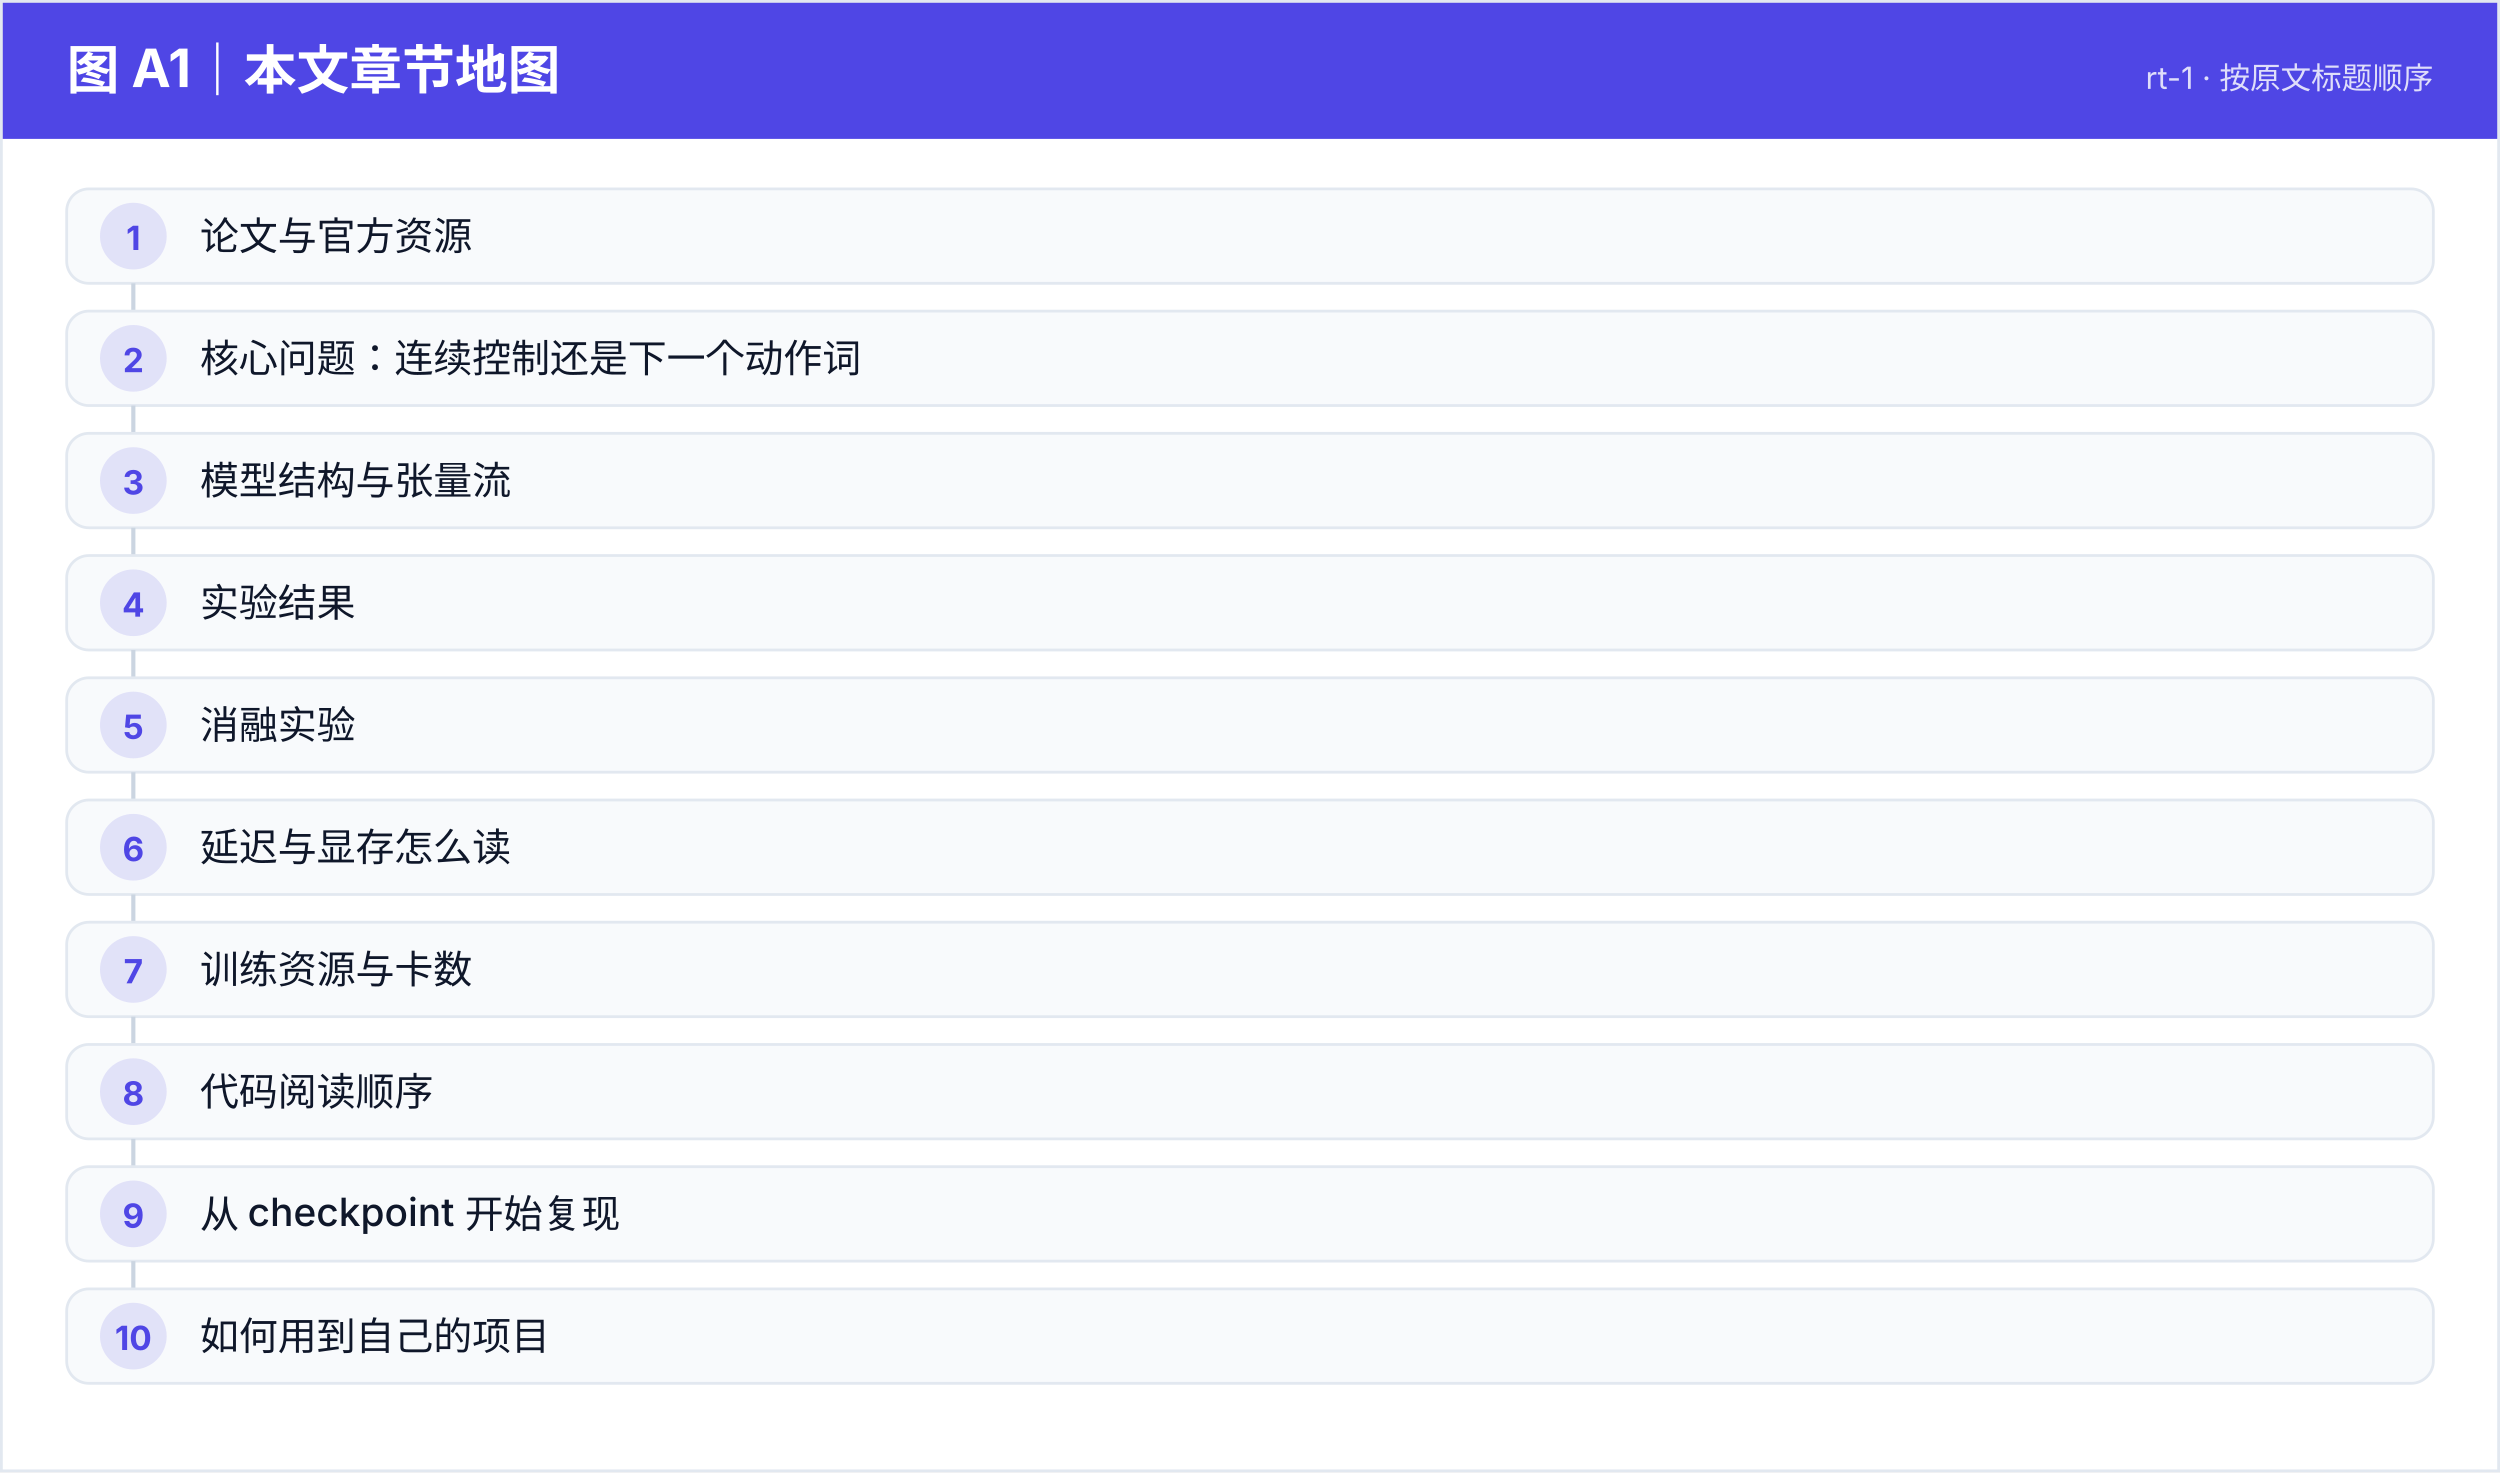
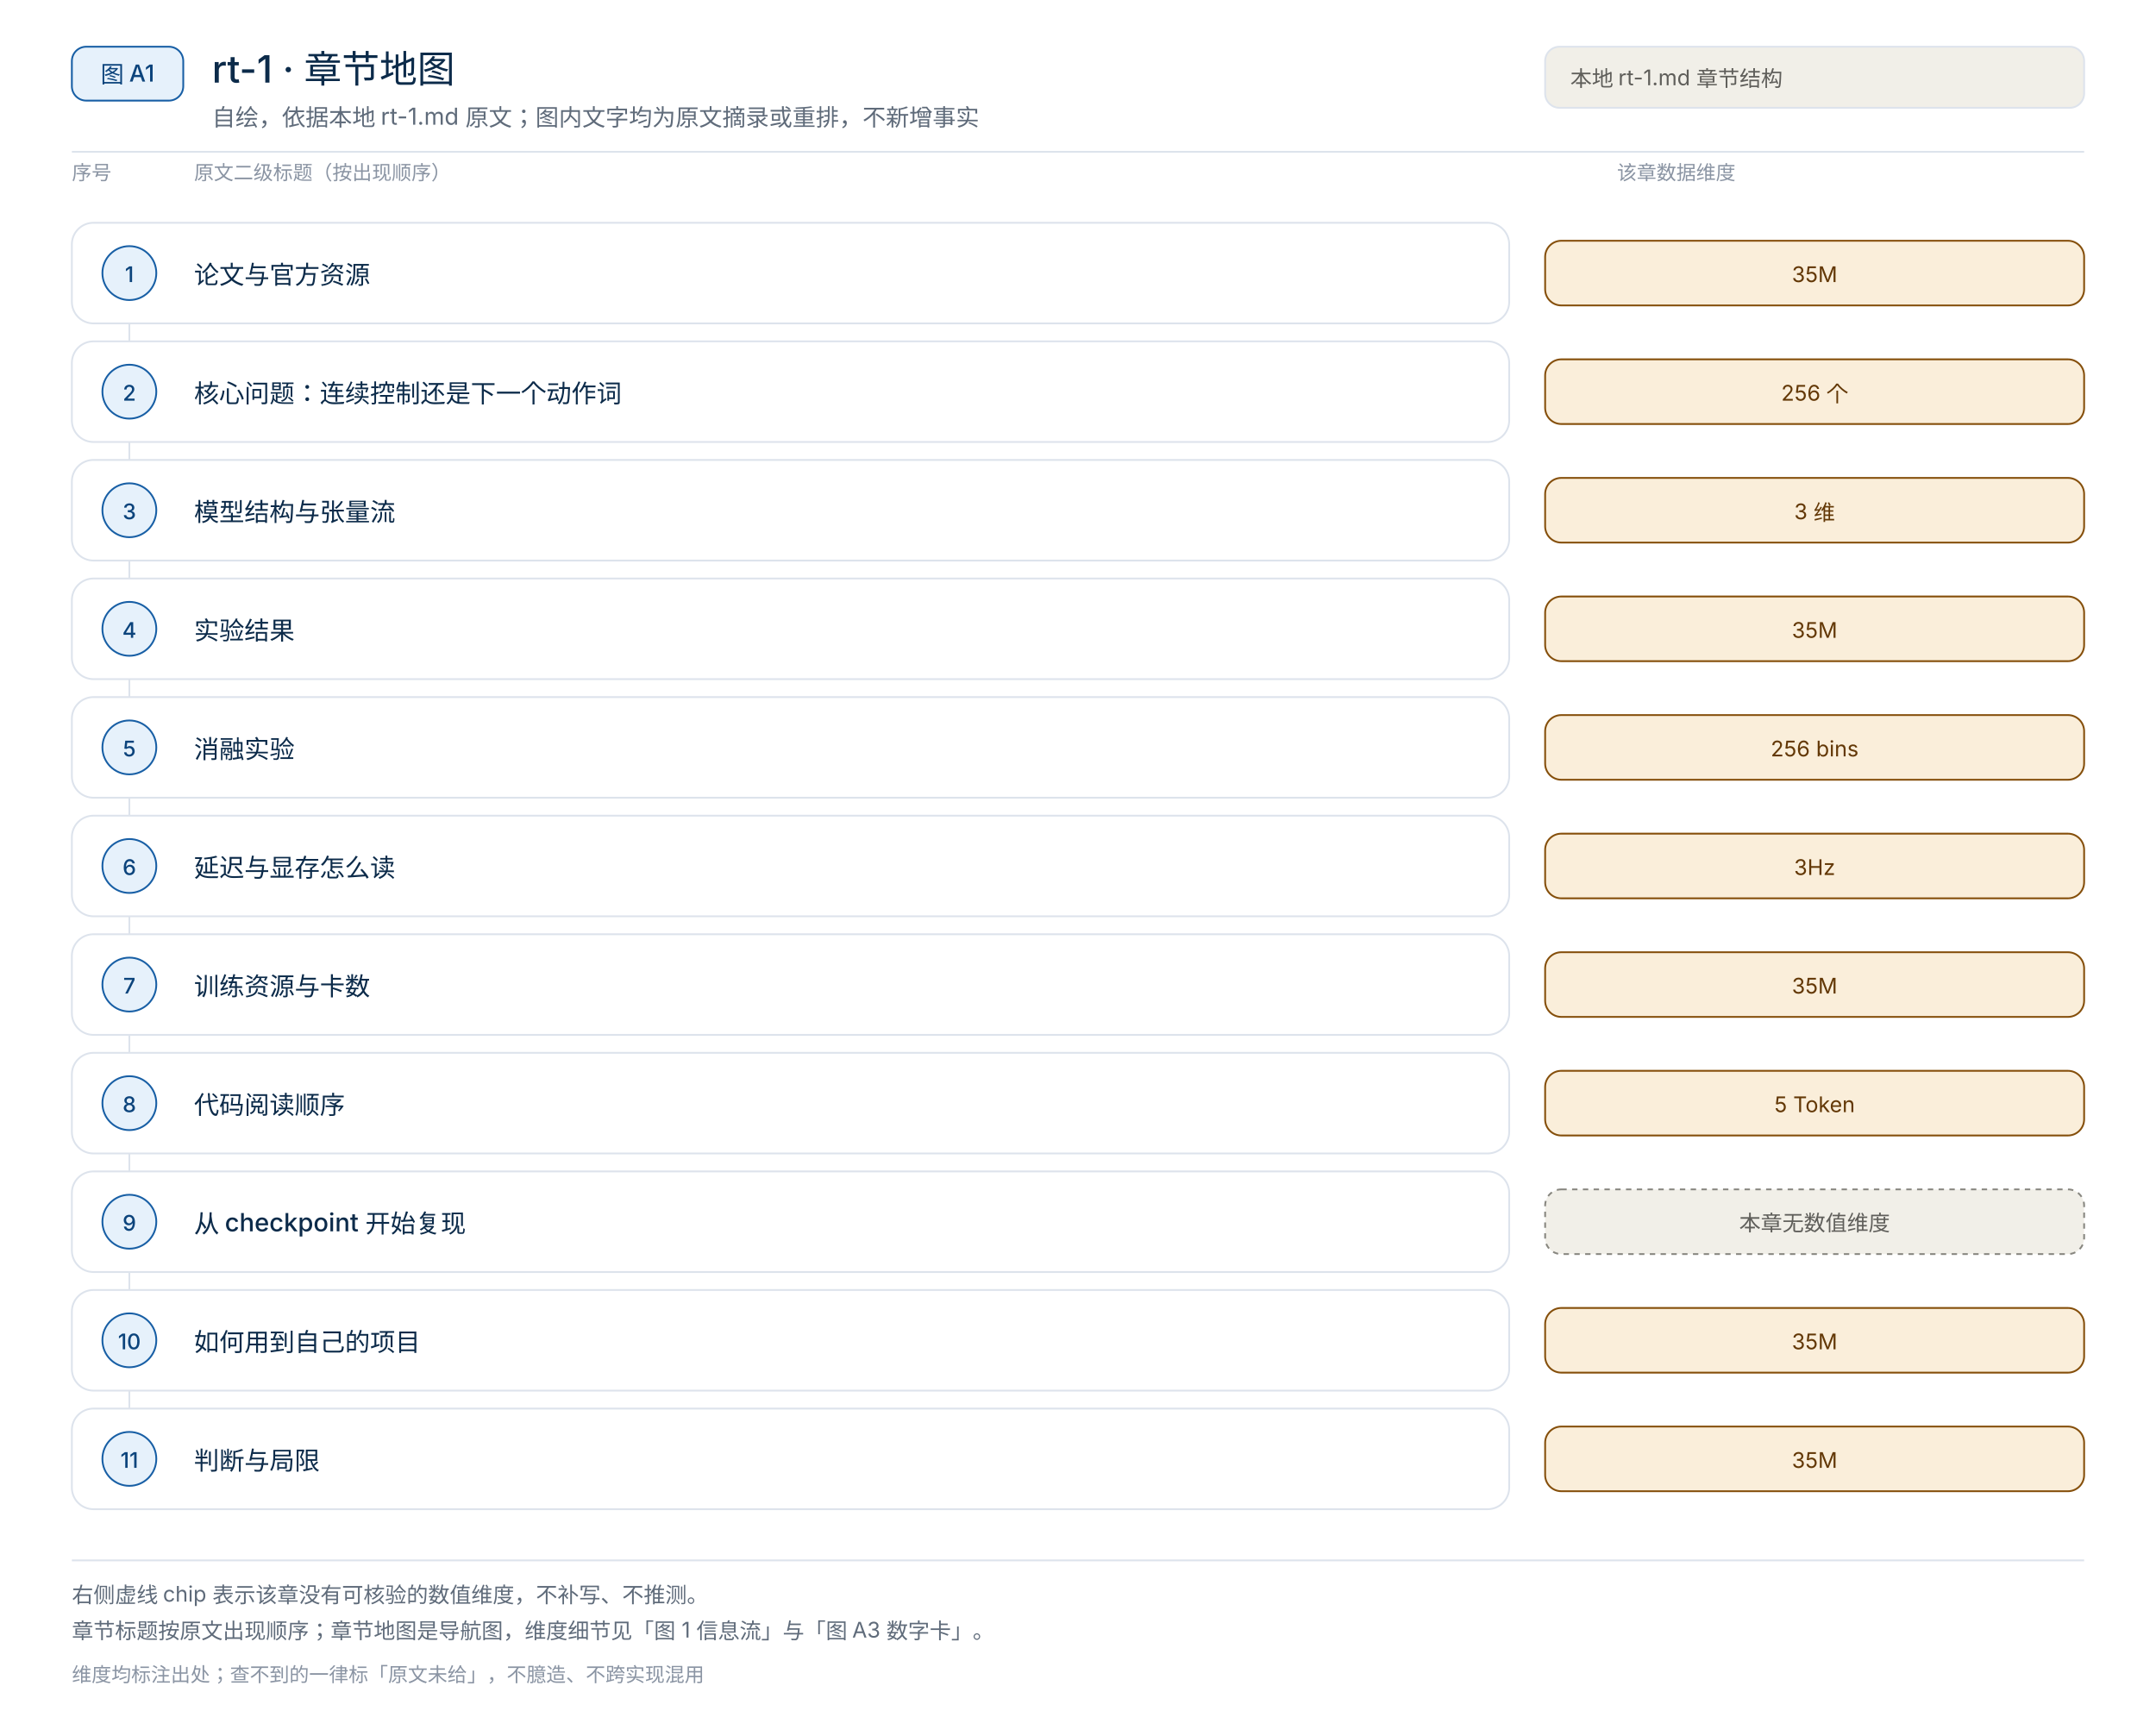
- <svg xmlns="http://www.w3.org/2000/svg" viewBox="0 0 900 530" width="900" height="530" font-family="PingFang SC, -apple-system, BlinkMacSystemFont, Microsoft YaHei, sans-serif">
-   <rect width="900" height="530" fill="#ffffff" />
-   <rect x="0" y="0" width="900" height="50" fill="#4f46e5" />
-   <text x="24" y="32" font-size="19" fill="#ffffff" font-weight="700" text-anchor="start">图 A1｜本文章节地图</text>
-   <text x="876" y="32" font-size="11" fill="#ffffff" font-weight="400" text-anchor="end" opacity="0.82">rt-1 · 按原文标题顺序</text>
-   <rect x="24" y="68" width="852" height="34" rx="8" fill="#f8fafc" stroke="#e2e8f0" />
-   <circle cx="48" cy="85" r="12" fill="#4f46e5" opacity="0.14" />
-   <text x="48" y="90" font-size="12" fill="#4f46e5" font-weight="700" text-anchor="middle">1</text>
-   <text x="72" y="90" font-size="14" fill="#0f172a" font-weight="500" text-anchor="start">论文与官方资源</text>
-   <path d="M48 102 L48 112" stroke="#cbd5e1" stroke-width="1.5" />
-   <rect x="24" y="112" width="852" height="34" rx="8" fill="#f8fafc" stroke="#e2e8f0" />
-   <circle cx="48" cy="129" r="12" fill="#4f46e5" opacity="0.14" />
-   <text x="48" y="134" font-size="12" fill="#4f46e5" font-weight="700" text-anchor="middle">2</text>
-   <text x="72" y="134" font-size="14" fill="#0f172a" font-weight="500" text-anchor="start">核心问题：连续控制还是下一个动作词</text>
-   <path d="M48 146 L48 156" stroke="#cbd5e1" stroke-width="1.5" />
-   <rect x="24" y="156" width="852" height="34" rx="8" fill="#f8fafc" stroke="#e2e8f0" />
-   <circle cx="48" cy="173" r="12" fill="#4f46e5" opacity="0.14" />
-   <text x="48" y="178" font-size="12" fill="#4f46e5" font-weight="700" text-anchor="middle">3</text>
-   <text x="72" y="178" font-size="14" fill="#0f172a" font-weight="500" text-anchor="start">模型结构与张量流</text>
-   <path d="M48 190 L48 200" stroke="#cbd5e1" stroke-width="1.5" />
-   <rect x="24" y="200" width="852" height="34" rx="8" fill="#f8fafc" stroke="#e2e8f0" />
-   <circle cx="48" cy="217" r="12" fill="#4f46e5" opacity="0.14" />
-   <text x="48" y="222" font-size="12" fill="#4f46e5" font-weight="700" text-anchor="middle">4</text>
-   <text x="72" y="222" font-size="14" fill="#0f172a" font-weight="500" text-anchor="start">实验结果</text>
-   <path d="M48 234 L48 244" stroke="#cbd5e1" stroke-width="1.5" />
-   <rect x="24" y="244" width="852" height="34" rx="8" fill="#f8fafc" stroke="#e2e8f0" />
-   <circle cx="48" cy="261" r="12" fill="#4f46e5" opacity="0.14" />
-   <text x="48" y="266" font-size="12" fill="#4f46e5" font-weight="700" text-anchor="middle">5</text>
-   <text x="72" y="266" font-size="14" fill="#0f172a" font-weight="500" text-anchor="start">消融实验</text>
-   <path d="M48 278 L48 288" stroke="#cbd5e1" stroke-width="1.5" />
-   <rect x="24" y="288" width="852" height="34" rx="8" fill="#f8fafc" stroke="#e2e8f0" />
-   <circle cx="48" cy="305" r="12" fill="#4f46e5" opacity="0.14" />
-   <text x="48" y="310" font-size="12" fill="#4f46e5" font-weight="700" text-anchor="middle">6</text>
-   <text x="72" y="310" font-size="14" fill="#0f172a" font-weight="500" text-anchor="start">延迟与显存怎么读</text>
-   <path d="M48 322 L48 332" stroke="#cbd5e1" stroke-width="1.5" />
-   <rect x="24" y="332" width="852" height="34" rx="8" fill="#f8fafc" stroke="#e2e8f0" />
-   <circle cx="48" cy="349" r="12" fill="#4f46e5" opacity="0.14" />
-   <text x="48" y="354" font-size="12" fill="#4f46e5" font-weight="700" text-anchor="middle">7</text>
-   <text x="72" y="354" font-size="14" fill="#0f172a" font-weight="500" text-anchor="start">训练资源与卡数</text>
-   <path d="M48 366 L48 376" stroke="#cbd5e1" stroke-width="1.5" />
-   <rect x="24" y="376" width="852" height="34" rx="8" fill="#f8fafc" stroke="#e2e8f0" />
-   <circle cx="48" cy="393" r="12" fill="#4f46e5" opacity="0.14" />
-   <text x="48" y="398" font-size="12" fill="#4f46e5" font-weight="700" text-anchor="middle">8</text>
-   <text x="72" y="398" font-size="14" fill="#0f172a" font-weight="500" text-anchor="start">代码阅读顺序</text>
-   <path d="M48 410 L48 420" stroke="#cbd5e1" stroke-width="1.5" />
-   <rect x="24" y="420" width="852" height="34" rx="8" fill="#f8fafc" stroke="#e2e8f0" />
-   <circle cx="48" cy="437" r="12" fill="#4f46e5" opacity="0.14" />
-   <text x="48" y="442" font-size="12" fill="#4f46e5" font-weight="700" text-anchor="middle">9</text>
-   <text x="72" y="442" font-size="14" fill="#0f172a" font-weight="500" text-anchor="start">从 checkpoint 开始复现</text>
-   <path d="M48 454 L48 464" stroke="#cbd5e1" stroke-width="1.5" />
-   <rect x="24" y="464" width="852" height="34" rx="8" fill="#f8fafc" stroke="#e2e8f0" />
-   <circle cx="48" cy="481" r="12" fill="#4f46e5" opacity="0.14" />
-   <text x="48" y="486" font-size="12" fill="#4f46e5" font-weight="700" text-anchor="middle">10</text>
-   <text x="72" y="486" font-size="14" fill="#0f172a" font-weight="500" text-anchor="start">如何用到自己的项目</text>
-   <rect x="0.5" y="0.5" width="899" height="529" fill="none" stroke="#e2e8f0" />
+ <svg xmlns="http://www.w3.org/2000/svg" width="1200" height="966" viewBox="0 0 1200 966" role="img">
+   <defs>
+     <marker id="arrow" viewBox="0 0 10 10" refX="8" refY="5" markerWidth="6" markerHeight="6" orient="auto-start-reverse">
+       <path d="M2 1L8 5L2 9" fill="none" stroke="#185FA5" stroke-width="1.6" stroke-linecap="round" stroke-linejoin="round" />
+     </marker>
+   </defs>
+   <rect x="0" y="0" width="1200" height="966" rx="0" fill="#FFFFFF" stroke="#FFFFFF" stroke-width="1" />
+   <text x="118" y="46" font-family="-apple-system,BlinkMacSystemFont,'PingFang SC','Microsoft YaHei',sans-serif" font-size="21" font-weight="500" fill="#0C2B4A" text-anchor="start">rt-1 · 章节地图</text>
+   <text x="118" y="70" font-family="-apple-system,BlinkMacSystemFont,'PingFang SC','Microsoft YaHei',sans-serif" font-size="13" font-weight="400" fill="#5F6B7A" text-anchor="start">自绘，依据本地 rt-1.md 原文；图内文字均为原文摘录或重排，不新增事实</text>
+   <rect x="40" y="84" width="1120" height="1" rx="0" fill="#DDE3EC" stroke="#DDE3EC" stroke-width="0" />
+   <rect x="860" y="26" width="300" height="34" rx="8" fill="#F1EFE8" stroke="#DDE3EC" stroke-width="1" />
+   <text x="874" y="48" font-family="-apple-system,BlinkMacSystemFont,'PingFang SC','Microsoft YaHei',sans-serif" font-size="12" font-weight="400" fill="#5F5E5A" text-anchor="start">本地 rt-1.md 章节结构</text>
+   <rect x="40" y="26" width="62" height="30" rx="8" fill="#E6F1FB" stroke="#185FA5" stroke-width="1" />
+   <text x="71" y="46" font-family="-apple-system,BlinkMacSystemFont,'PingFang SC','Microsoft YaHei',sans-serif" font-size="13" font-weight="500" fill="#0C447C" text-anchor="middle">图 A1</text>
+   <text x="40" y="100" font-family="-apple-system,BlinkMacSystemFont,'PingFang SC','Microsoft YaHei',sans-serif" font-size="11" font-weight="400" fill="#8A94A3" text-anchor="start">序号</text>
+   <text x="108" y="100" font-family="-apple-system,BlinkMacSystemFont,'PingFang SC','Microsoft YaHei',sans-serif" font-size="11" font-weight="400" fill="#8A94A3" text-anchor="start">原文二级标题（按出现顺序）</text>
+   <text x="900" y="100" font-family="-apple-system,BlinkMacSystemFont,'PingFang SC','Microsoft YaHei',sans-serif" font-size="11" font-weight="400" fill="#8A94A3" text-anchor="start">该章数据维度</text>
+   <rect x="40" y="124" width="800" height="56" rx="12" fill="#FFFFFF" stroke="#DDE3EC" stroke-width="1" />
+   <circle cx="72" cy="152" r="15" fill="#E6F1FB" stroke="#185FA5" stroke-width="1" />
+   <text x="72" y="157" font-family="-apple-system,BlinkMacSystemFont,'PingFang SC','Microsoft YaHei',sans-serif" font-size="12" font-weight="500" fill="#0C447C" text-anchor="middle">1</text>
+   <text x="108" y="158" font-family="-apple-system,BlinkMacSystemFont,'PingFang SC','Microsoft YaHei',sans-serif" font-size="14" font-weight="500" fill="#0C2B4A" text-anchor="start">论文与官方资源</text>
+   <rect x="860" y="134" width="300" height="36" rx="9" fill="#FAEEDA" stroke="#854F0B" stroke-width="1" />
+   <text x="1010" y="157" font-family="-apple-system,BlinkMacSystemFont,'PingFang SC','Microsoft YaHei',sans-serif" font-size="12" font-weight="400" fill="#633806" text-anchor="middle">35M</text>
+   <path d="M72 180 L72 190" fill="none" stroke="#DDE3EC" stroke-width="1" />
+   <rect x="40" y="190" width="800" height="56" rx="12" fill="#FFFFFF" stroke="#DDE3EC" stroke-width="1" />
+   <circle cx="72" cy="218" r="15" fill="#E6F1FB" stroke="#185FA5" stroke-width="1" />
+   <text x="72" y="223" font-family="-apple-system,BlinkMacSystemFont,'PingFang SC','Microsoft YaHei',sans-serif" font-size="12" font-weight="500" fill="#0C447C" text-anchor="middle">2</text>
+   <text x="108" y="224" font-family="-apple-system,BlinkMacSystemFont,'PingFang SC','Microsoft YaHei',sans-serif" font-size="14" font-weight="500" fill="#0C2B4A" text-anchor="start">核心问题：连续控制还是下一个动作词</text>
+   <rect x="860" y="200" width="300" height="36" rx="9" fill="#FAEEDA" stroke="#854F0B" stroke-width="1" />
+   <text x="1010" y="223" font-family="-apple-system,BlinkMacSystemFont,'PingFang SC','Microsoft YaHei',sans-serif" font-size="12" font-weight="400" fill="#633806" text-anchor="middle">256 个</text>
+   <path d="M72 246 L72 256" fill="none" stroke="#DDE3EC" stroke-width="1" />
+   <rect x="40" y="256" width="800" height="56" rx="12" fill="#FFFFFF" stroke="#DDE3EC" stroke-width="1" />
+   <circle cx="72" cy="284" r="15" fill="#E6F1FB" stroke="#185FA5" stroke-width="1" />
+   <text x="72" y="289" font-family="-apple-system,BlinkMacSystemFont,'PingFang SC','Microsoft YaHei',sans-serif" font-size="12" font-weight="500" fill="#0C447C" text-anchor="middle">3</text>
+   <text x="108" y="290" font-family="-apple-system,BlinkMacSystemFont,'PingFang SC','Microsoft YaHei',sans-serif" font-size="14" font-weight="500" fill="#0C2B4A" text-anchor="start">模型结构与张量流</text>
+   <rect x="860" y="266" width="300" height="36" rx="9" fill="#FAEEDA" stroke="#854F0B" stroke-width="1" />
+   <text x="1010" y="289" font-family="-apple-system,BlinkMacSystemFont,'PingFang SC','Microsoft YaHei',sans-serif" font-size="12" font-weight="400" fill="#633806" text-anchor="middle">3 维</text>
+   <path d="M72 312 L72 322" fill="none" stroke="#DDE3EC" stroke-width="1" />
+   <rect x="40" y="322" width="800" height="56" rx="12" fill="#FFFFFF" stroke="#DDE3EC" stroke-width="1" />
+   <circle cx="72" cy="350" r="15" fill="#E6F1FB" stroke="#185FA5" stroke-width="1" />
+   <text x="72" y="355" font-family="-apple-system,BlinkMacSystemFont,'PingFang SC','Microsoft YaHei',sans-serif" font-size="12" font-weight="500" fill="#0C447C" text-anchor="middle">4</text>
+   <text x="108" y="356" font-family="-apple-system,BlinkMacSystemFont,'PingFang SC','Microsoft YaHei',sans-serif" font-size="14" font-weight="500" fill="#0C2B4A" text-anchor="start">实验结果</text>
+   <rect x="860" y="332" width="300" height="36" rx="9" fill="#FAEEDA" stroke="#854F0B" stroke-width="1" />
+   <text x="1010" y="355" font-family="-apple-system,BlinkMacSystemFont,'PingFang SC','Microsoft YaHei',sans-serif" font-size="12" font-weight="400" fill="#633806" text-anchor="middle">35M</text>
+   <path d="M72 378 L72 388" fill="none" stroke="#DDE3EC" stroke-width="1" />
+   <rect x="40" y="388" width="800" height="56" rx="12" fill="#FFFFFF" stroke="#DDE3EC" stroke-width="1" />
+   <circle cx="72" cy="416" r="15" fill="#E6F1FB" stroke="#185FA5" stroke-width="1" />
+   <text x="72" y="421" font-family="-apple-system,BlinkMacSystemFont,'PingFang SC','Microsoft YaHei',sans-serif" font-size="12" font-weight="500" fill="#0C447C" text-anchor="middle">5</text>
+   <text x="108" y="422" font-family="-apple-system,BlinkMacSystemFont,'PingFang SC','Microsoft YaHei',sans-serif" font-size="14" font-weight="500" fill="#0C2B4A" text-anchor="start">消融实验</text>
+   <rect x="860" y="398" width="300" height="36" rx="9" fill="#FAEEDA" stroke="#854F0B" stroke-width="1" />
+   <text x="1010" y="421" font-family="-apple-system,BlinkMacSystemFont,'PingFang SC','Microsoft YaHei',sans-serif" font-size="12" font-weight="400" fill="#633806" text-anchor="middle">256 bins</text>
+   <path d="M72 444 L72 454" fill="none" stroke="#DDE3EC" stroke-width="1" />
+   <rect x="40" y="454" width="800" height="56" rx="12" fill="#FFFFFF" stroke="#DDE3EC" stroke-width="1" />
+   <circle cx="72" cy="482" r="15" fill="#E6F1FB" stroke="#185FA5" stroke-width="1" />
+   <text x="72" y="487" font-family="-apple-system,BlinkMacSystemFont,'PingFang SC','Microsoft YaHei',sans-serif" font-size="12" font-weight="500" fill="#0C447C" text-anchor="middle">6</text>
+   <text x="108" y="488" font-family="-apple-system,BlinkMacSystemFont,'PingFang SC','Microsoft YaHei',sans-serif" font-size="14" font-weight="500" fill="#0C2B4A" text-anchor="start">延迟与显存怎么读</text>
+   <rect x="860" y="464" width="300" height="36" rx="9" fill="#FAEEDA" stroke="#854F0B" stroke-width="1" />
+   <text x="1010" y="487" font-family="-apple-system,BlinkMacSystemFont,'PingFang SC','Microsoft YaHei',sans-serif" font-size="12" font-weight="400" fill="#633806" text-anchor="middle">3Hz</text>
+   <path d="M72 510 L72 520" fill="none" stroke="#DDE3EC" stroke-width="1" />
+   <rect x="40" y="520" width="800" height="56" rx="12" fill="#FFFFFF" stroke="#DDE3EC" stroke-width="1" />
+   <circle cx="72" cy="548" r="15" fill="#E6F1FB" stroke="#185FA5" stroke-width="1" />
+   <text x="72" y="553" font-family="-apple-system,BlinkMacSystemFont,'PingFang SC','Microsoft YaHei',sans-serif" font-size="12" font-weight="500" fill="#0C447C" text-anchor="middle">7</text>
+   <text x="108" y="554" font-family="-apple-system,BlinkMacSystemFont,'PingFang SC','Microsoft YaHei',sans-serif" font-size="14" font-weight="500" fill="#0C2B4A" text-anchor="start">训练资源与卡数</text>
+   <rect x="860" y="530" width="300" height="36" rx="9" fill="#FAEEDA" stroke="#854F0B" stroke-width="1" />
+   <text x="1010" y="553" font-family="-apple-system,BlinkMacSystemFont,'PingFang SC','Microsoft YaHei',sans-serif" font-size="12" font-weight="400" fill="#633806" text-anchor="middle">35M</text>
+   <path d="M72 576 L72 586" fill="none" stroke="#DDE3EC" stroke-width="1" />
+   <rect x="40" y="586" width="800" height="56" rx="12" fill="#FFFFFF" stroke="#DDE3EC" stroke-width="1" />
+   <circle cx="72" cy="614" r="15" fill="#E6F1FB" stroke="#185FA5" stroke-width="1" />
+   <text x="72" y="619" font-family="-apple-system,BlinkMacSystemFont,'PingFang SC','Microsoft YaHei',sans-serif" font-size="12" font-weight="500" fill="#0C447C" text-anchor="middle">8</text>
+   <text x="108" y="620" font-family="-apple-system,BlinkMacSystemFont,'PingFang SC','Microsoft YaHei',sans-serif" font-size="14" font-weight="500" fill="#0C2B4A" text-anchor="start">代码阅读顺序</text>
+   <rect x="860" y="596" width="300" height="36" rx="9" fill="#FAEEDA" stroke="#854F0B" stroke-width="1" />
+   <text x="1010" y="619" font-family="-apple-system,BlinkMacSystemFont,'PingFang SC','Microsoft YaHei',sans-serif" font-size="12" font-weight="400" fill="#633806" text-anchor="middle">5 Token</text>
+   <path d="M72 642 L72 652" fill="none" stroke="#DDE3EC" stroke-width="1" />
+   <rect x="40" y="652" width="800" height="56" rx="12" fill="#FFFFFF" stroke="#DDE3EC" stroke-width="1" />
+   <circle cx="72" cy="680" r="15" fill="#E6F1FB" stroke="#185FA5" stroke-width="1" />
+   <text x="72" y="685" font-family="-apple-system,BlinkMacSystemFont,'PingFang SC','Microsoft YaHei',sans-serif" font-size="12" font-weight="500" fill="#0C447C" text-anchor="middle">9</text>
+   <text x="108" y="686" font-family="-apple-system,BlinkMacSystemFont,'PingFang SC','Microsoft YaHei',sans-serif" font-size="14" font-weight="500" fill="#0C2B4A" text-anchor="start">从 checkpoint 开始复现</text>
+   <rect x="860" y="662" width="300" height="36" rx="9" fill="#F1EFE8" stroke="#888780" stroke-width="1" stroke-dasharray="3 3" />
+   <text x="1010" y="685" font-family="-apple-system,BlinkMacSystemFont,'PingFang SC','Microsoft YaHei',sans-serif" font-size="12" font-weight="400" fill="#5F5E5A" text-anchor="middle">本章无数值维度</text>
+   <path d="M72 708 L72 718" fill="none" stroke="#DDE3EC" stroke-width="1" />
+   <rect x="40" y="718" width="800" height="56" rx="12" fill="#FFFFFF" stroke="#DDE3EC" stroke-width="1" />
+   <circle cx="72" cy="746" r="15" fill="#E6F1FB" stroke="#185FA5" stroke-width="1" />
+   <text x="72" y="751" font-family="-apple-system,BlinkMacSystemFont,'PingFang SC','Microsoft YaHei',sans-serif" font-size="12" font-weight="500" fill="#0C447C" text-anchor="middle">10</text>
+   <text x="108" y="752" font-family="-apple-system,BlinkMacSystemFont,'PingFang SC','Microsoft YaHei',sans-serif" font-size="14" font-weight="500" fill="#0C2B4A" text-anchor="start">如何用到自己的项目</text>
+   <rect x="860" y="728" width="300" height="36" rx="9" fill="#FAEEDA" stroke="#854F0B" stroke-width="1" />
+   <text x="1010" y="751" font-family="-apple-system,BlinkMacSystemFont,'PingFang SC','Microsoft YaHei',sans-serif" font-size="12" font-weight="400" fill="#633806" text-anchor="middle">35M</text>
+   <path d="M72 774 L72 784" fill="none" stroke="#DDE3EC" stroke-width="1" />
+   <rect x="40" y="784" width="800" height="56" rx="12" fill="#FFFFFF" stroke="#DDE3EC" stroke-width="1" />
+   <circle cx="72" cy="812" r="15" fill="#E6F1FB" stroke="#185FA5" stroke-width="1" />
+   <text x="72" y="817" font-family="-apple-system,BlinkMacSystemFont,'PingFang SC','Microsoft YaHei',sans-serif" font-size="12" font-weight="500" fill="#0C447C" text-anchor="middle">11</text>
+   <text x="108" y="818" font-family="-apple-system,BlinkMacSystemFont,'PingFang SC','Microsoft YaHei',sans-serif" font-size="14" font-weight="500" fill="#0C2B4A" text-anchor="start">判断与局限</text>
+   <rect x="860" y="794" width="300" height="36" rx="9" fill="#FAEEDA" stroke="#854F0B" stroke-width="1" />
+   <text x="1010" y="817" font-family="-apple-system,BlinkMacSystemFont,'PingFang SC','Microsoft YaHei',sans-serif" font-size="12" font-weight="400" fill="#633806" text-anchor="middle">35M</text>
+   <rect x="40" y="868" width="1120" height="1" rx="0" fill="#DDE3EC" stroke="#DDE3EC" stroke-width="0" />
+   <text x="40" y="892" font-family="-apple-system,BlinkMacSystemFont,'PingFang SC','Microsoft YaHei',sans-serif" font-size="12" font-weight="400" fill="#5F6B7A" text-anchor="start">右侧虚线 chip 表示该章没有可核验的数值维度，不补写、不推测。</text>
+   <text x="40" y="912" font-family="-apple-system,BlinkMacSystemFont,'PingFang SC','Microsoft YaHei',sans-serif" font-size="12" font-weight="400" fill="#5F6B7A" text-anchor="start">章节标题按原文出现顺序；章节地图是导航图，维度细节见「图 1 信息流」与「图 A3 数字卡」。</text>
+   <text x="40" y="936" font-family="-apple-system,BlinkMacSystemFont,'PingFang SC','Microsoft YaHei',sans-serif" font-size="11" font-weight="400" fill="#8A94A3" text-anchor="start">维度均标注出处；查不到的一律标「原文未给」，不臆造、不跨实现混用</text>
</svg>
